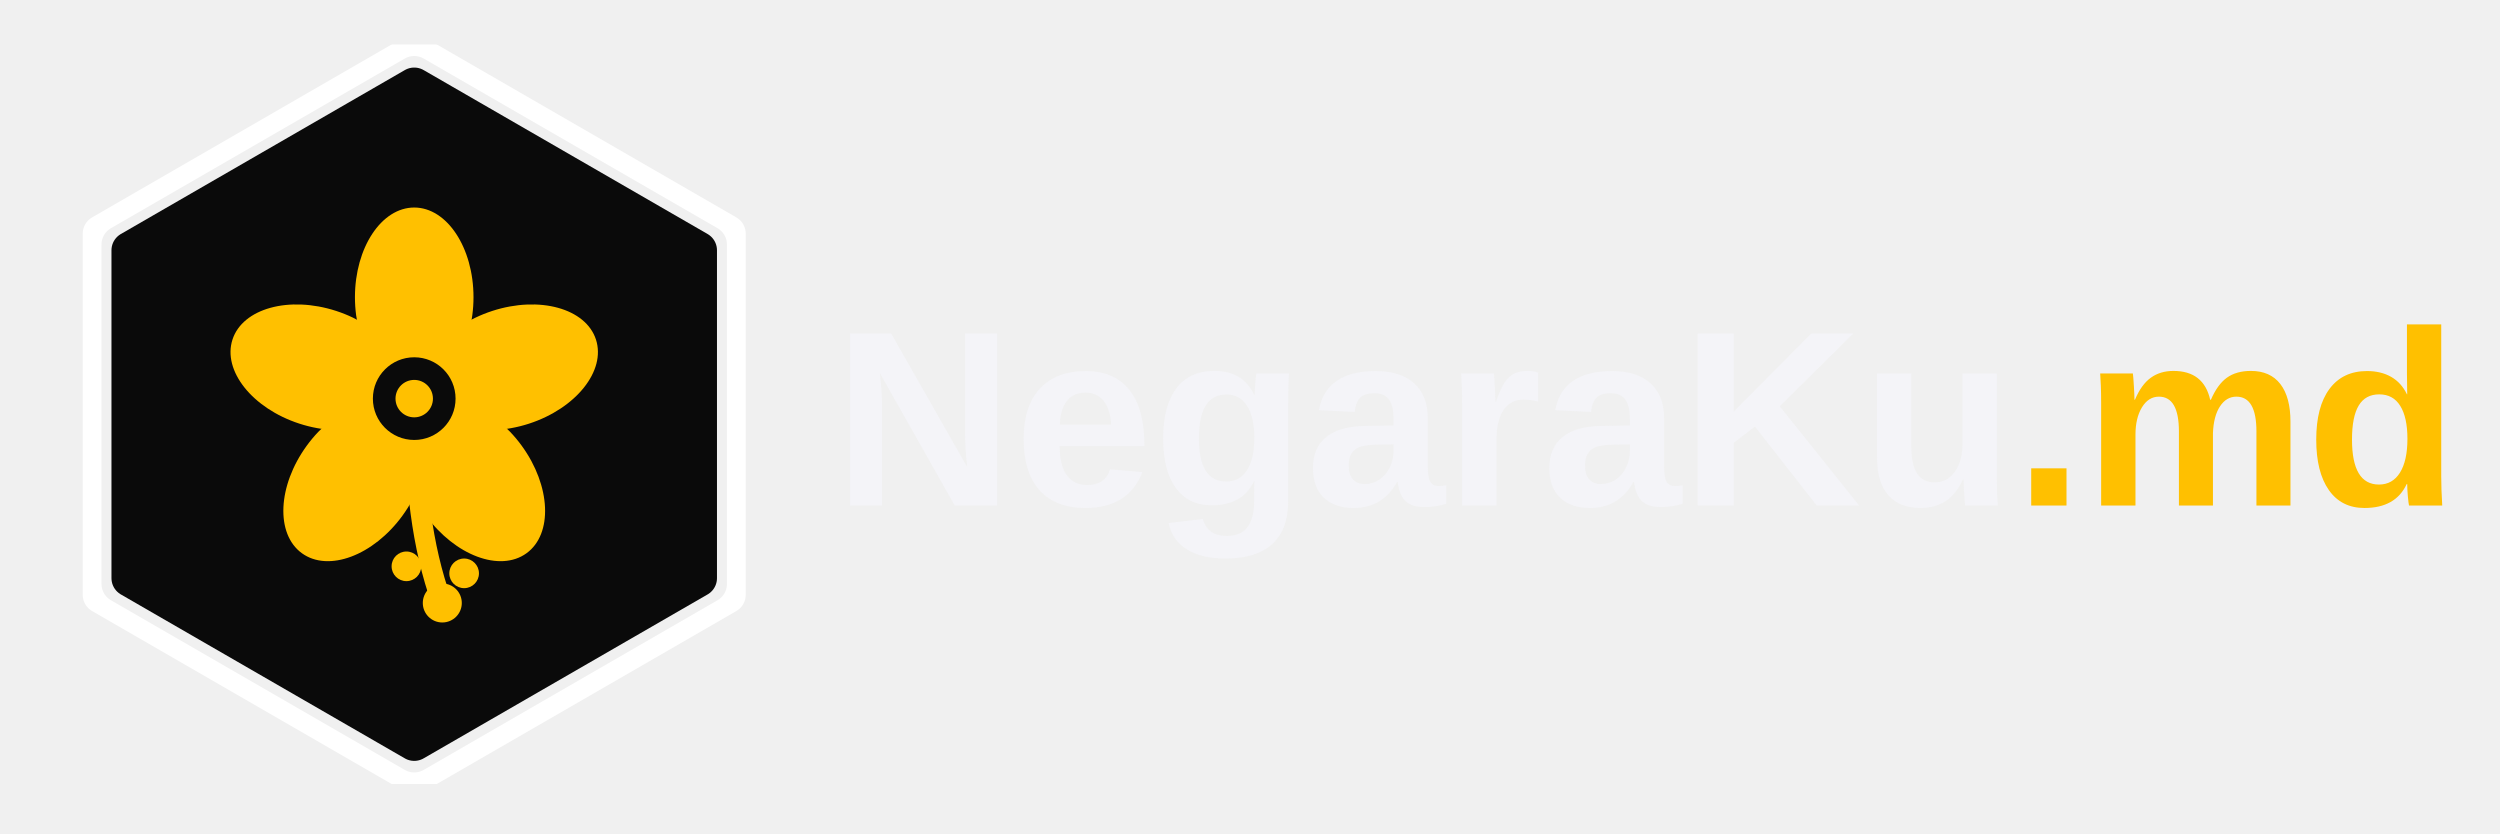
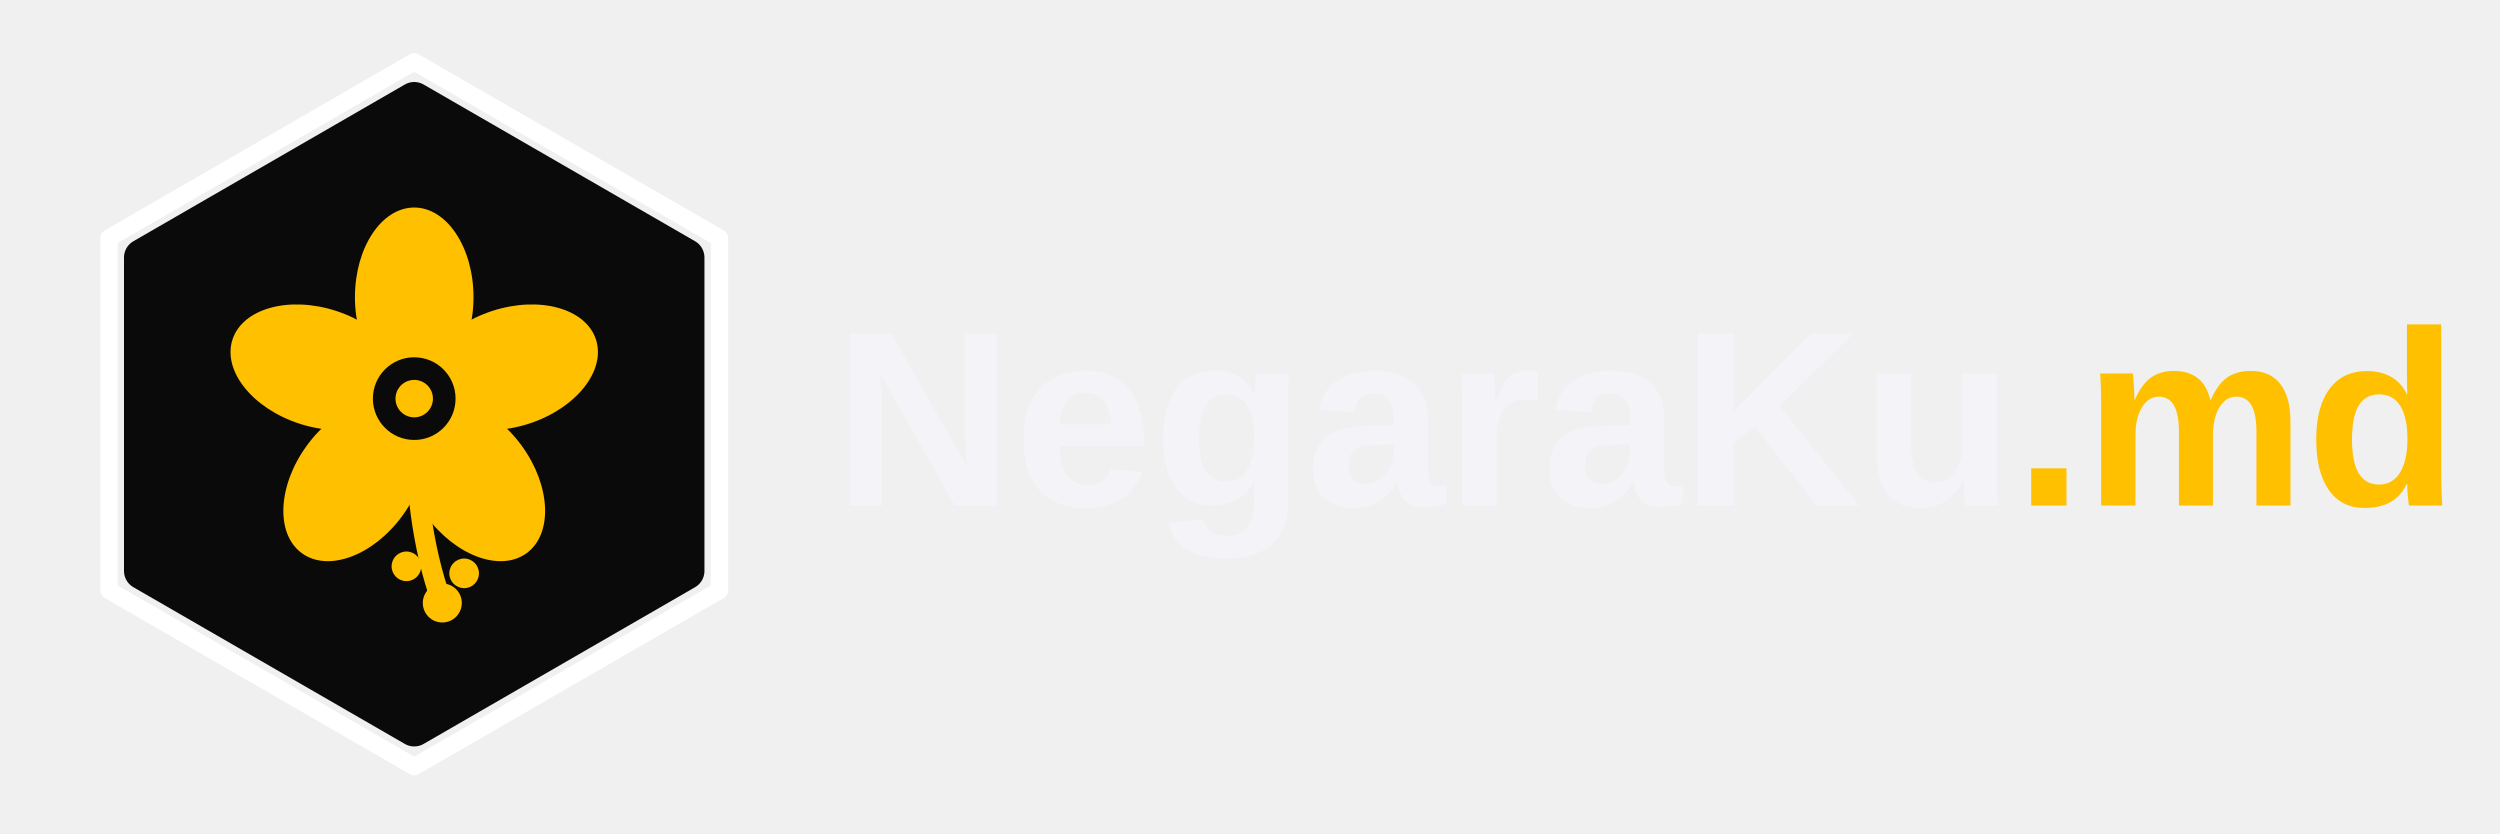
<svg xmlns="http://www.w3.org/2000/svg" width="900" height="300" viewBox="0 0 900 300">
  <g transform="translate(16 16) scale(0.52)">
-     <mask id="ring-l">
-       <rect width="512" height="512" fill="#000" />
-       <polygon points="256.0,6.0 39.5,131.0 39.5,381.0 256.0,506.0 472.5,381.0 472.5,131.0" fill="#fff" stroke="#fff" stroke-width="26" stroke-linejoin="round" />
-       <polygon points="256.0,21.0 52.5,138.5 52.5,373.5 256.0,491.0 459.5,373.5 459.5,138.5" fill="#000" stroke="#000" stroke-width="26" stroke-linejoin="round" />
-     </mask>
-     <rect width="512" height="512" fill="#FFFFFF" mask="url(#ring-l)" />
-     <polygon points="256.0,29.0 59.4,142.5 59.4,369.5 256.0,483.0 452.6,369.5 452.6,142.5" fill="#0A0A0A" stroke="#0A0A0A" stroke-width="26" stroke-linejoin="round" />
+     <polygon points="256.00,39.00 68.07,147.50 68.07,364.50 256.00,473.00 443.93,364.50 443.93,147.50" fill="#0A0A0A" stroke="#0A0A0A" stroke-width="26" stroke-linejoin="round" />
+     <polygon points="256.00,12.00 44.69,134.00 44.69,378.00 256.00,500.00 467.31,378.00 467.31,134.00" fill="none" stroke="#FFFFFF" stroke-width="12" stroke-linejoin="round" stroke-linecap="round" />
    <g transform="translate(83.20 94.00) scale(5.4)">
      <defs>
-         <mask id="bh-l">
+         <mask id="bh">
          <rect width="64" height="64" fill="#fff" />
          <circle cx="32" cy="28" r="5.3" fill="#000" />
        </mask>
      </defs>
-       <g mask="url(#bh-l)">
+       <g mask="url(#bh)">
        <g fill="#FFC000" transform="translate(32 28)">
          <ellipse cx="0" cy="-13" rx="7.6" ry="11.5" />
          <ellipse cx="0" cy="-13" rx="7.6" ry="11.5" transform="rotate(72)" />
          <ellipse cx="0" cy="-13" rx="7.6" ry="11.5" transform="rotate(144)" />
          <ellipse cx="0" cy="-13" rx="7.6" ry="11.5" transform="rotate(216)" />
          <ellipse cx="0" cy="-13" rx="7.6" ry="11.5" transform="rotate(288)" />
        </g>
        <path d="M32 28 C 32 39, 33 47, 35.5 54" stroke="#FFC000" stroke-width="2.6" fill="none" stroke-linecap="round" />
        <circle cx="35.6" cy="54.2" r="2.5" fill="#FFC000" />
        <circle cx="31" cy="49.5" r="1.9" fill="#FFC000" />
        <circle cx="38.4" cy="50.4" r="1.9" fill="#FFC000" />
      </g>
      <circle cx="32" cy="28" r="2.4" fill="#FFC000" />
    </g>
  </g>
  <text x="300" y="182" font-family="Montserrat, 'Segoe UI', Arial, sans-serif" font-size="90" font-weight="800" fill="#F4F4F8">NegaraKu<tspan fill="#FFC000">.md</tspan>
  </text>
</svg>
